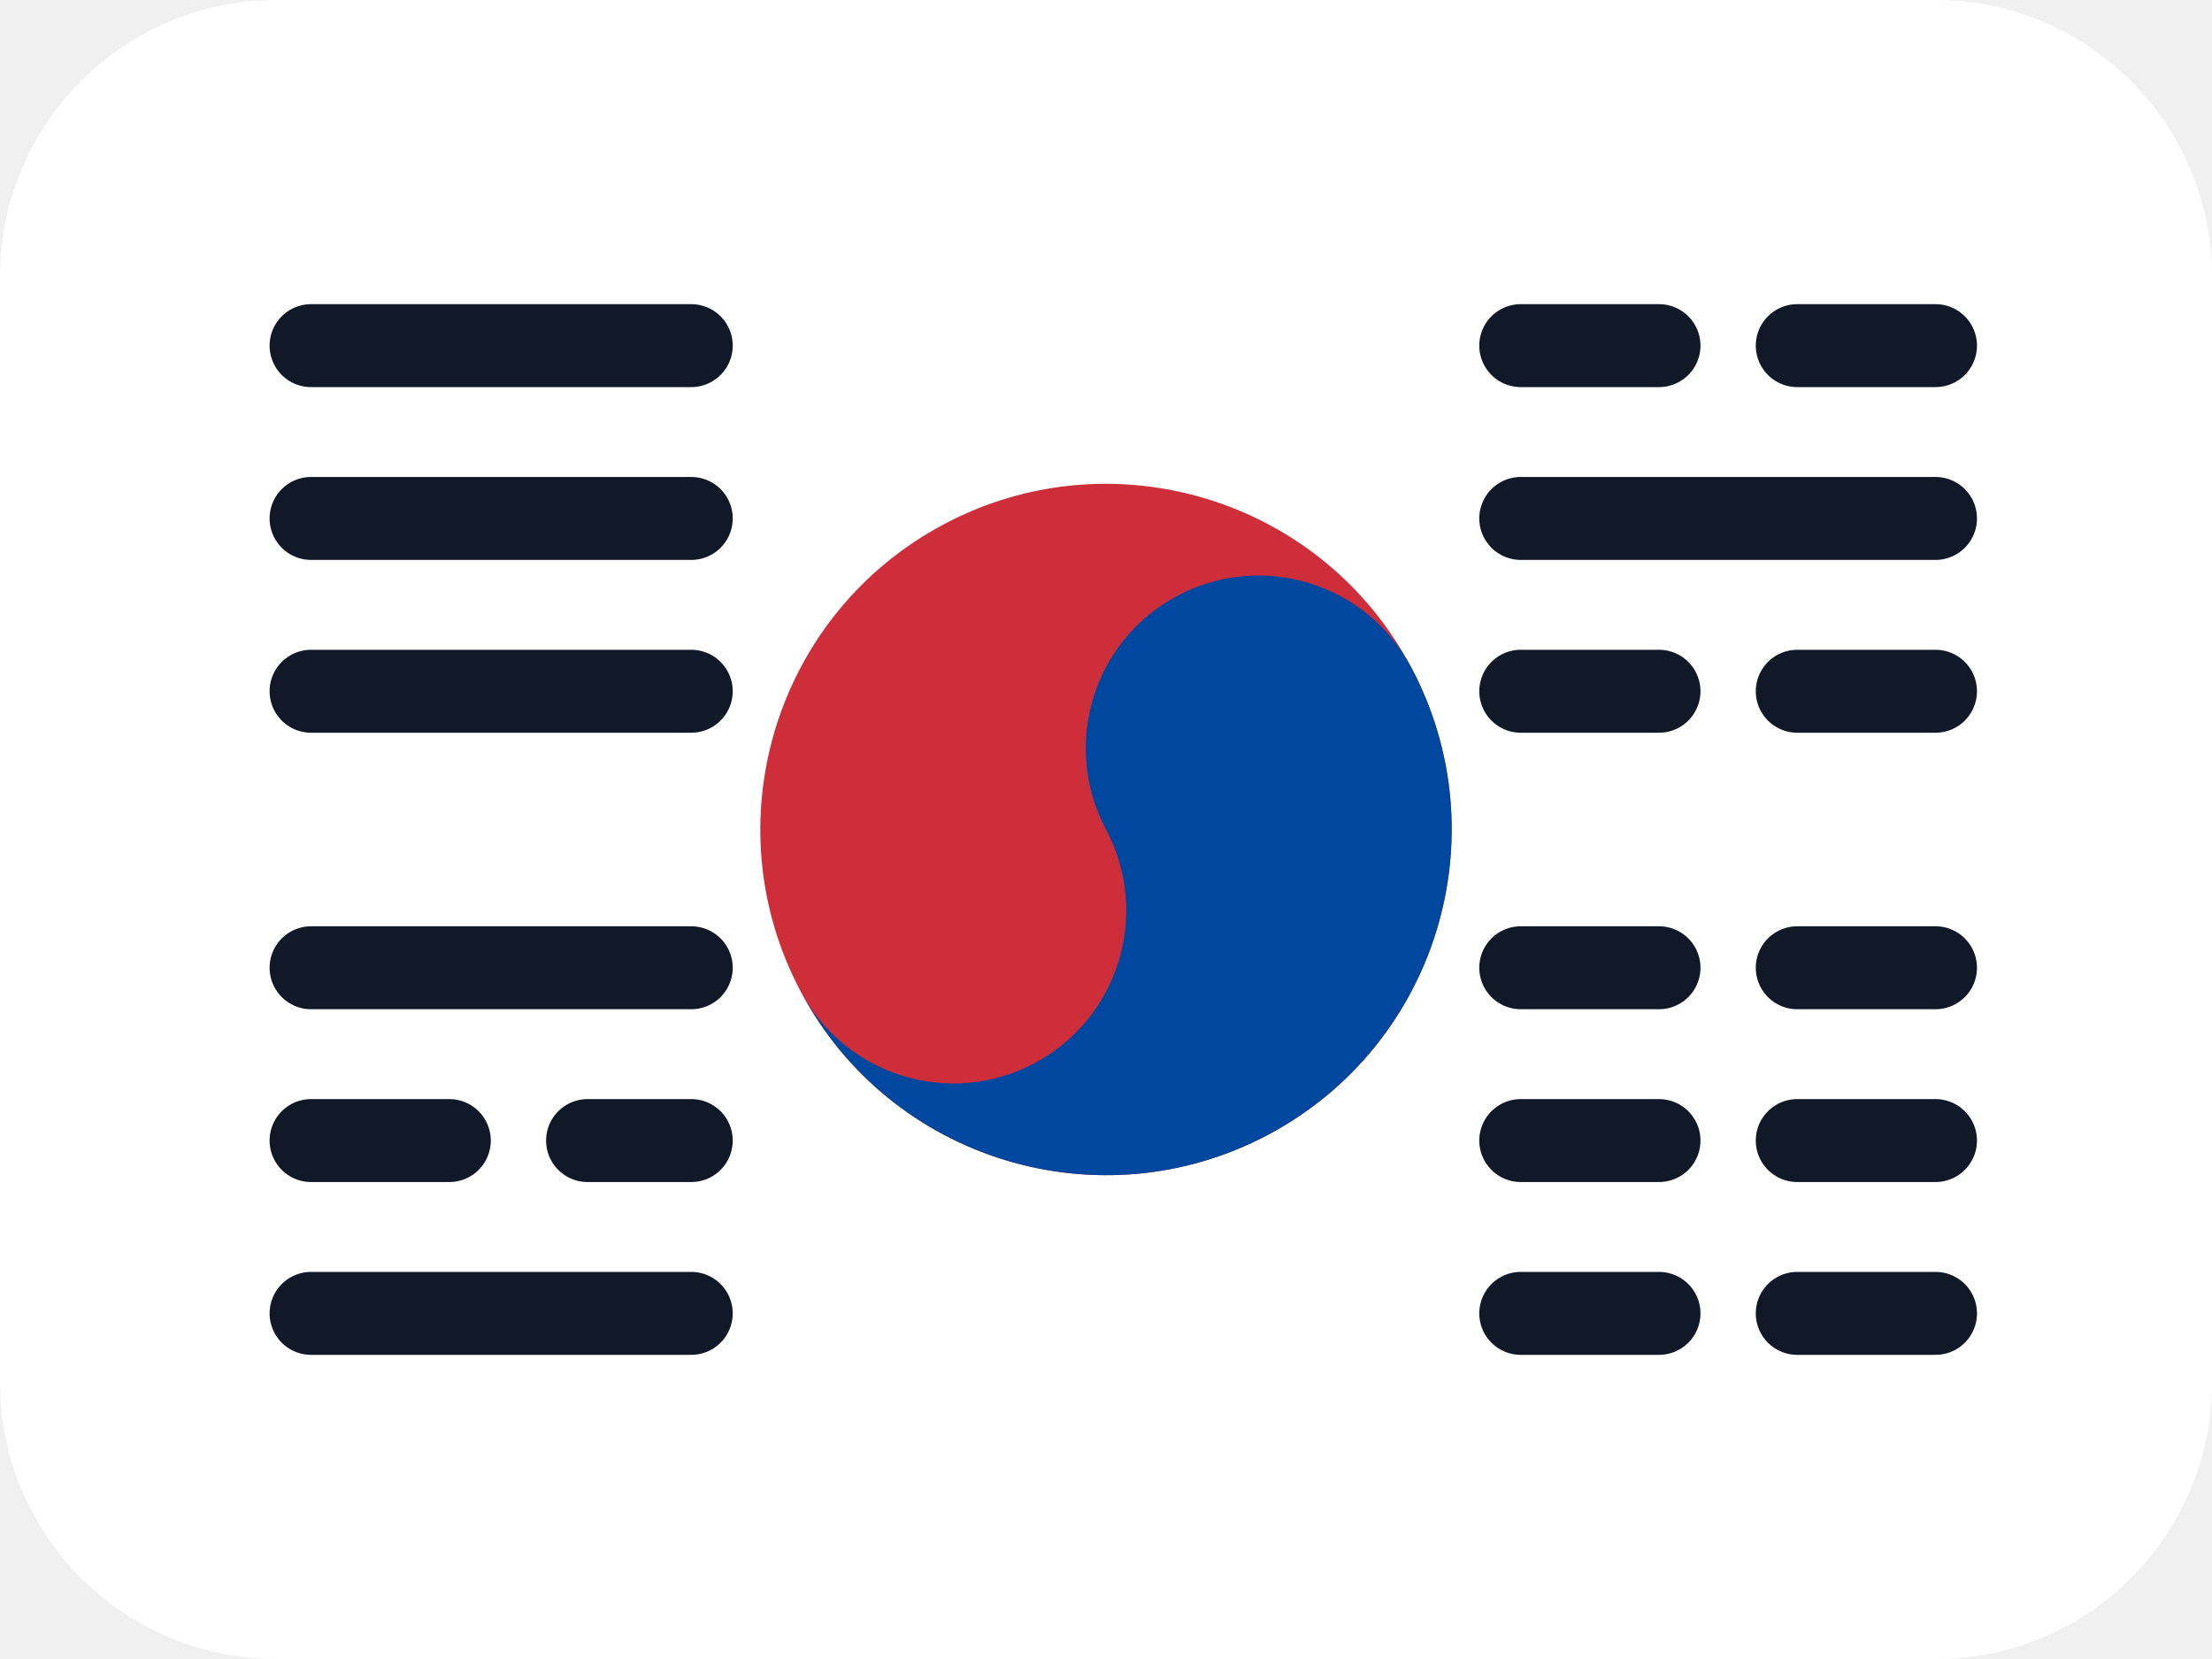
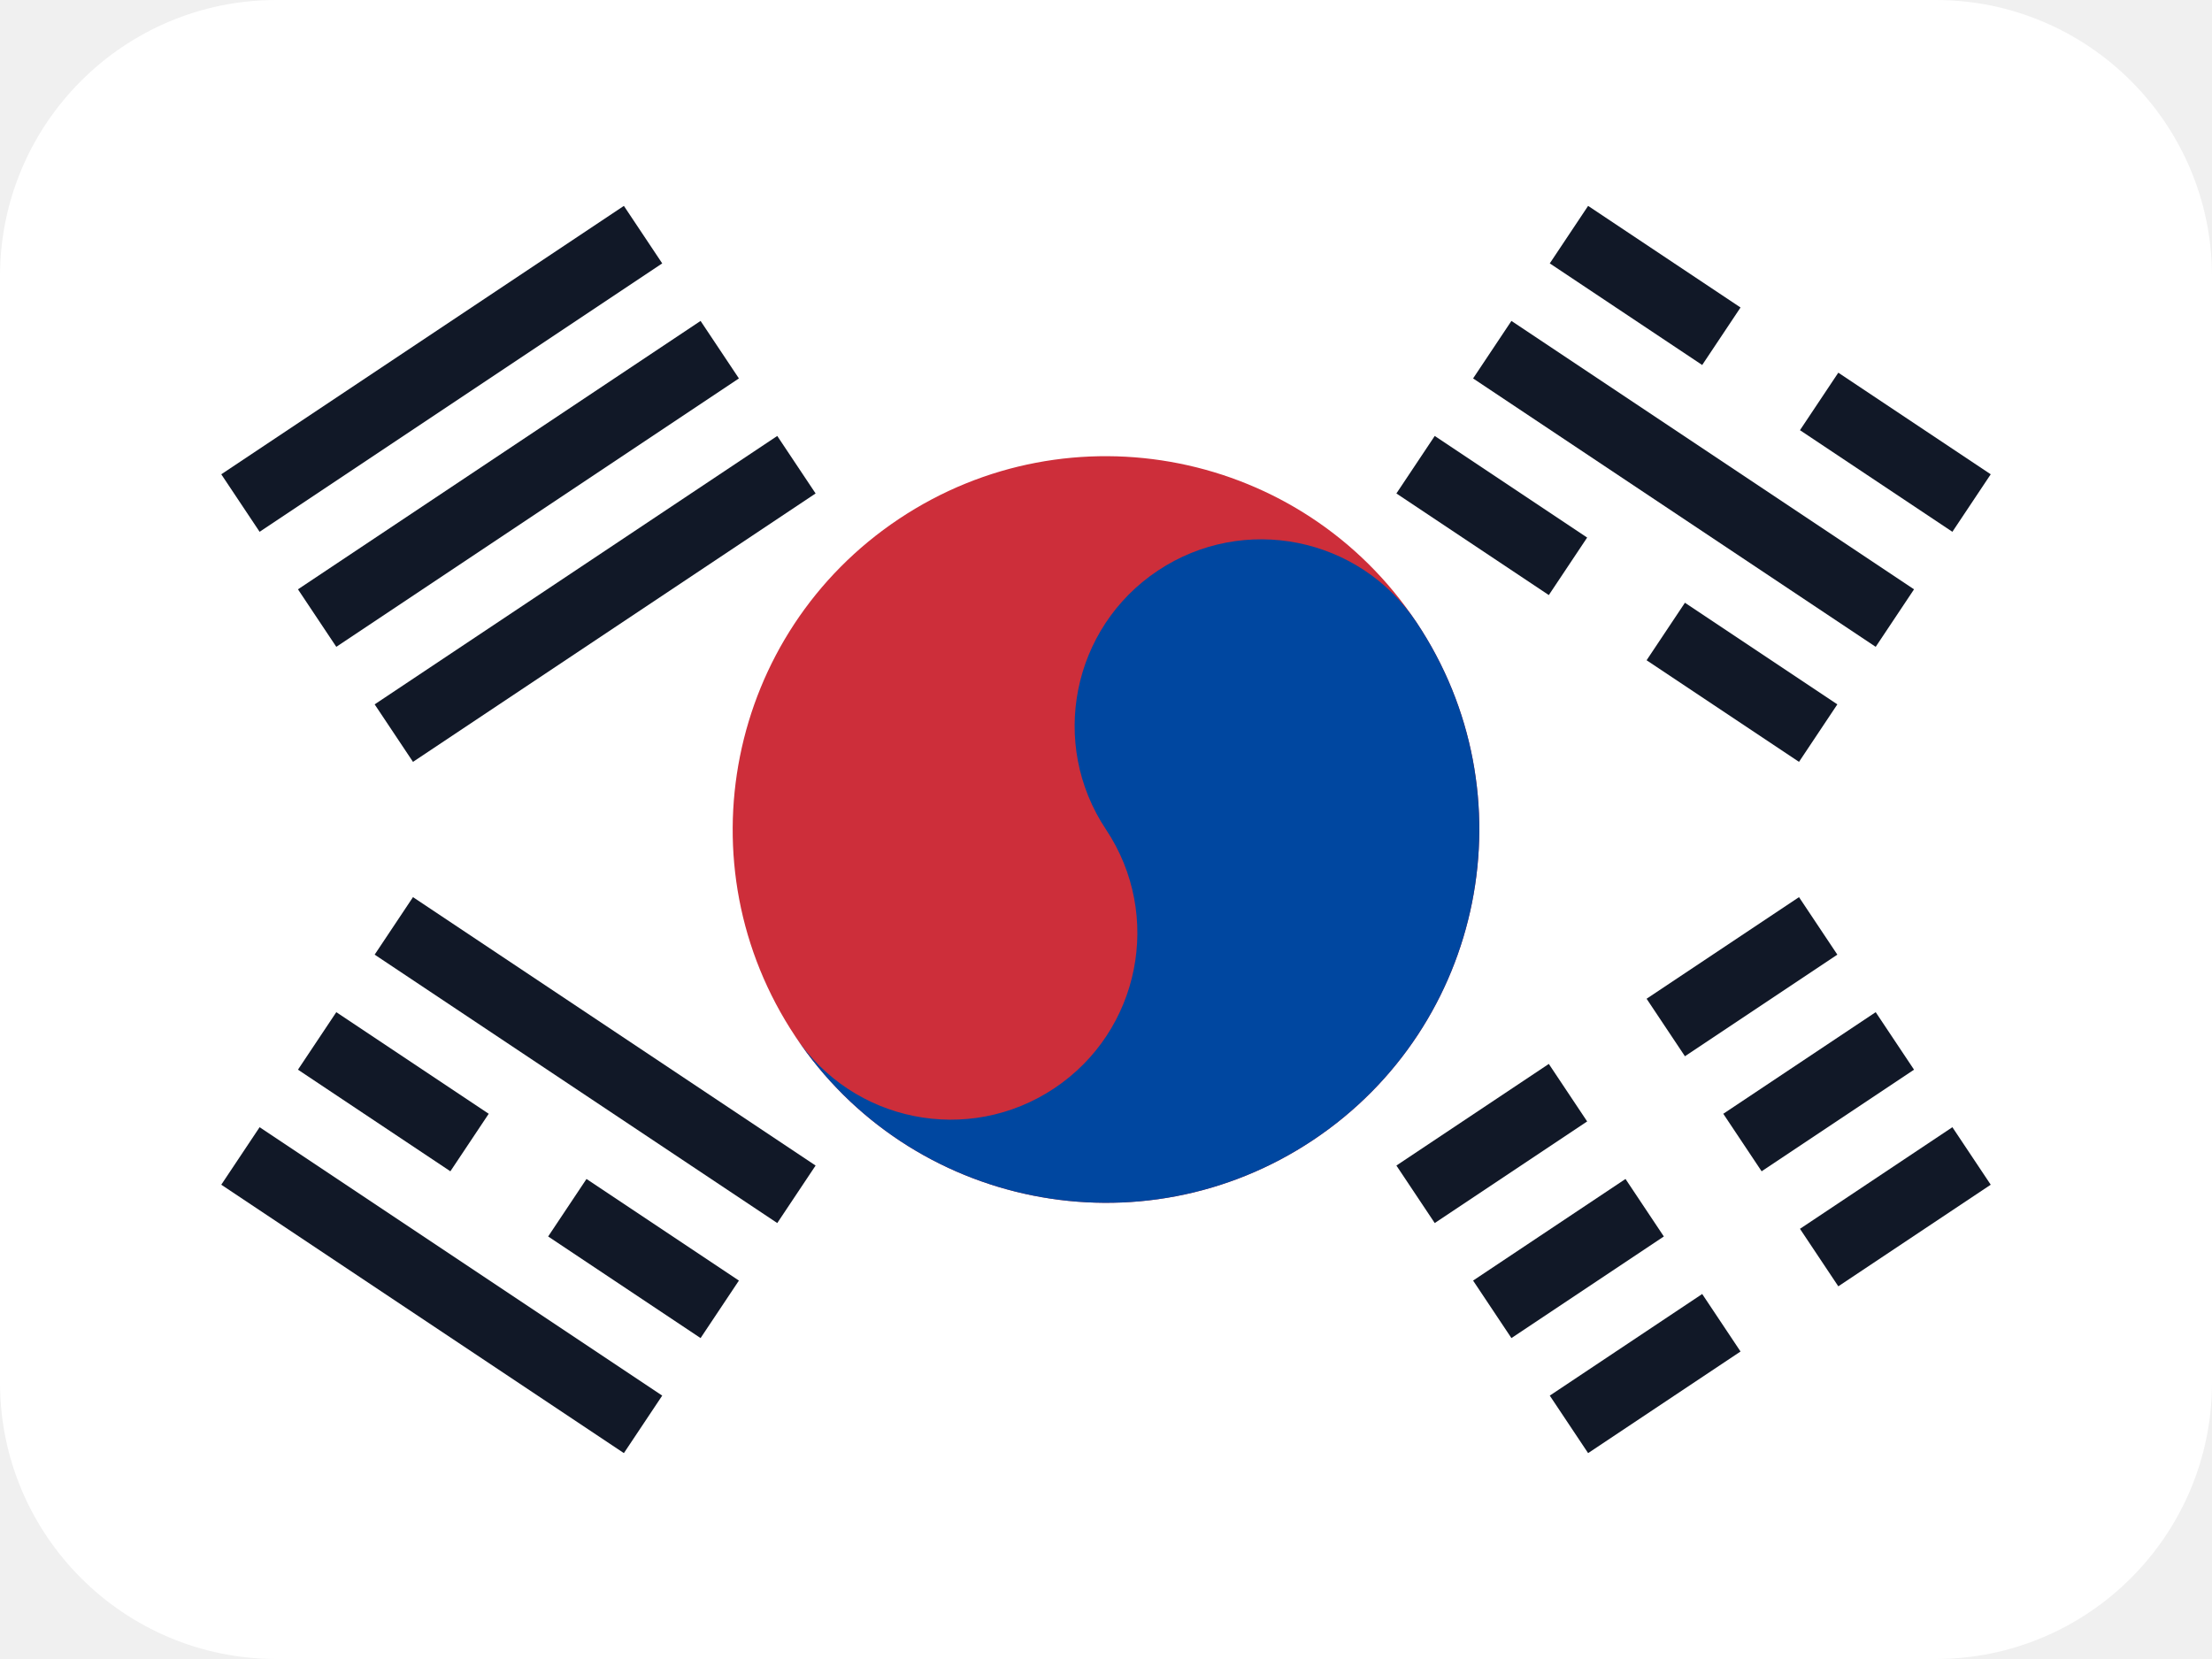
<svg xmlns="http://www.w3.org/2000/svg" viewBox="0 0 64 48" role="img" aria-label="Korean course icon">
  <rect width="64" height="48" rx="8" fill="#fff" />
-   <g transform="rotate(-28 32 24)">
-     <circle cx="32" cy="24" r="10" fill="#cd2e3a" />
-     <path d="M22 24a10 10 0 0 0 20 0 5 5 0 0 0-10 0 5 5 0 0 1-10 0Z" fill="#0047a0" />
+   <g transform="translate(32 24) rotate(-33.69)">
+     <circle r="10.8" fill="#cd2e3a" />
+     <path d="M-10.8 0a10.8 10.8 0 0 0 21.6 0 5.4 5.4 0 0 0-10.8 0 5.4 5.4 0 0 1-10.8 0Z" fill="#0047a0" />
  </g>
-   <g stroke="#111827" stroke-width="2.4" stroke-linecap="round">
-     <path d="M9 10h11M9 15h11M9 20h11" />
-     <path d="M44 10h4M52 10h4M44 15h12M44 20h4M52 20h4" />
-     <path d="M9 28h11M9 33h4M17 33h3M9 38h11" />
-     <path d="M44 28h4M52 28h4M44 33h4M52 33h4M44 38h4M52 38h4" />
+   <g fill="#111827">
+     <g transform="translate(15 14) rotate(-33.69)">
+       <rect x="-7" y="-5" width="14" height="2" />
+       <rect x="-7" y="-1" width="14" height="2" />
+       <rect x="-7" y="3" width="14" height="2" />
+     </g>
+     <g transform="translate(49 14) rotate(33.69)">
+       <rect x="-7" y="-5" width="5.3" height="2" />
+       <rect x="1.7" y="-5" width="5.3" height="2" />
+       <rect x="-7" y="-1" width="14" height="2" />
+       <rect x="-7" y="3" width="5.3" height="2" />
+       <rect x="1.7" y="3" width="5.3" height="2" />
+     </g>
+     <g transform="translate(15 34) rotate(33.69)">
+       <rect x="-7" y="-5" width="14" height="2" />
+       <rect x="-7" y="-1" width="5.3" height="2" />
+       <rect x="1.7" y="-1" width="5.3" height="2" />
+       <rect x="-7" y="3" width="14" height="2" />
+     </g>
+     <g transform="translate(49 34) rotate(-33.69)">
+       <rect x="-7" y="-5" width="5.3" height="2" />
+       <rect x="1.7" y="-5" width="5.3" height="2" />
+       <rect x="-7" y="-1" width="5.3" height="2" />
+       <rect x="1.7" y="-1" width="5.3" height="2" />
+       <rect x="-7" y="3" width="5.3" height="2" />
+       <rect x="1.7" y="3" width="5.3" height="2" />
+     </g>
  </g>
</svg>
